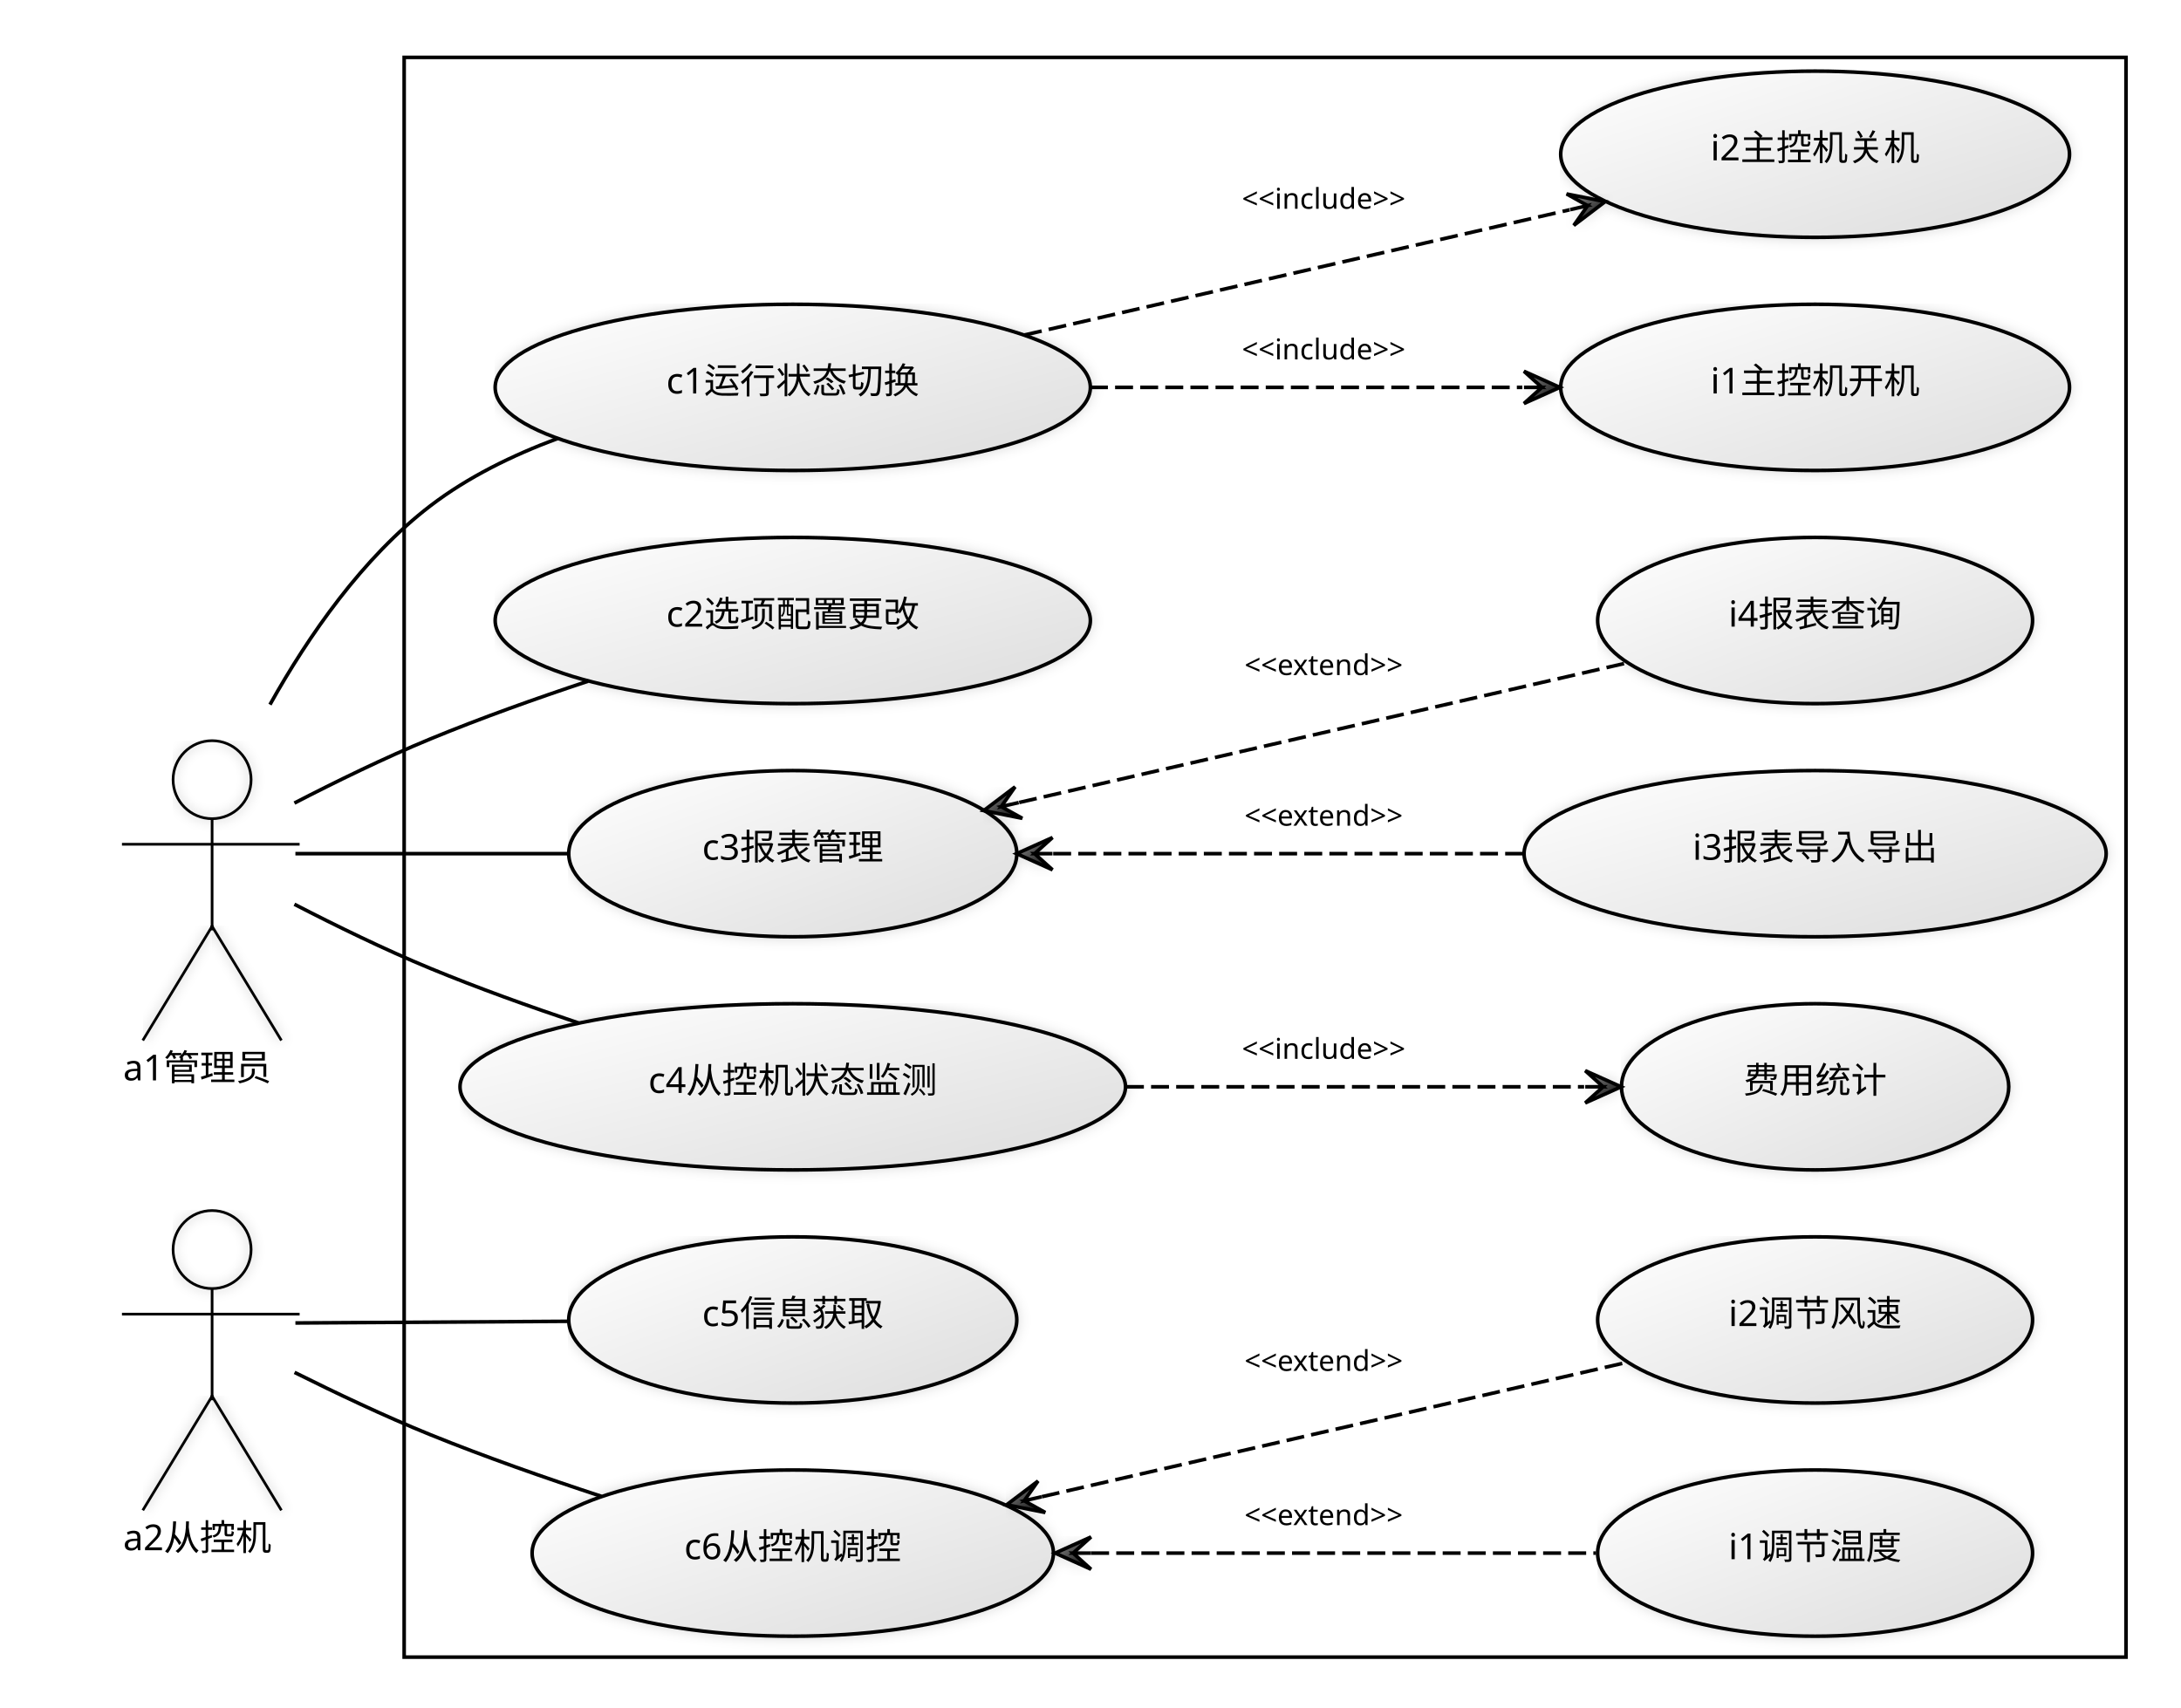
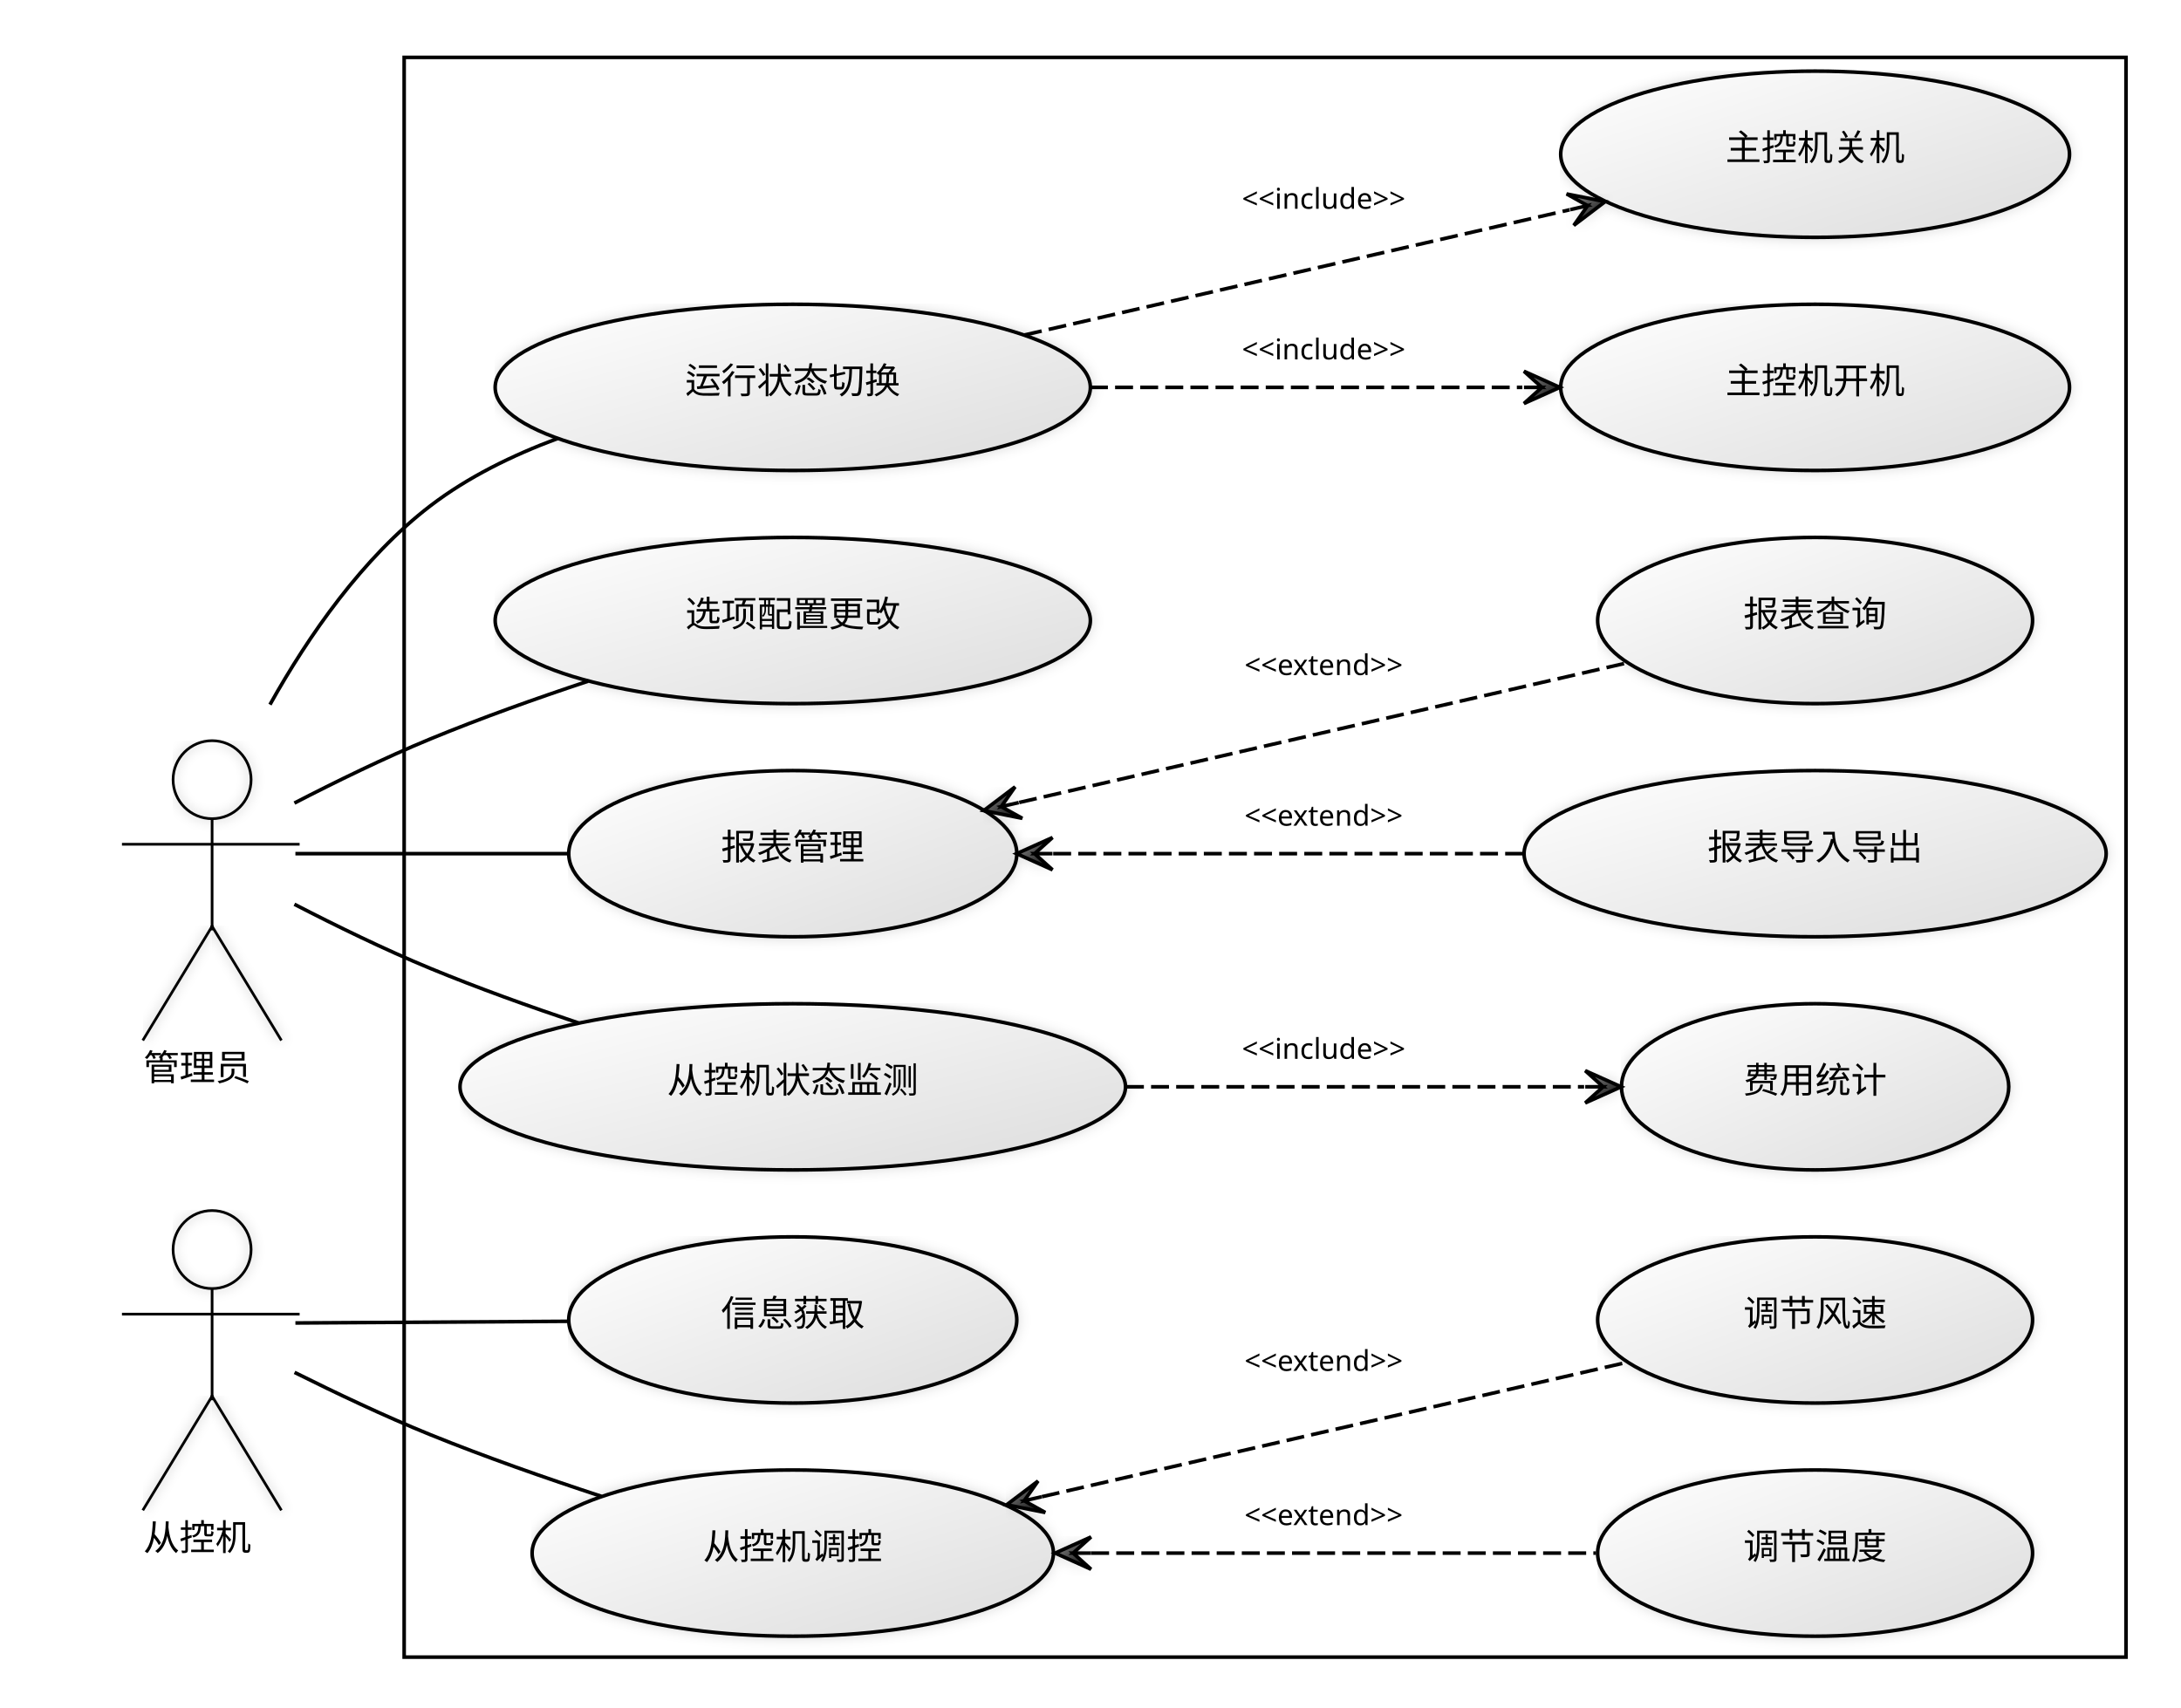
<svg xmlns="http://www.w3.org/2000/svg" width="608" height="476">
  <defs>
    <filter y="0" x="0" id="shadow" filterRes="100">
      <feGaussianBlur stdDeviation="2 2" />
    </filter>
    <linearGradient y2="100%" y1="0%" x2="100%" x1="0%" id="lightgrey">
      <stop stop-color="rgb(255,255,255)" offset="0%" />
      <stop stop-color="rgb(220,220,220)" offset="100%" />
    </linearGradient>
    <linearGradient y2="100%" y1="0%" x2="100%" x1="0%" id="black">
      <stop stop-color="rgb(150,150,150)" stop-opacity="2" offset="0%" />
      <stop stop-color="rgb(0,0,0)" stop-opacity="2" offset="100%" />
    </linearGradient>
  </defs>
  <g transform="scale(1) translate(4,472) " id="graph0" class="graph">
    <g id="clust1" class="cluster">
      <polygon id="svg_1" points="7,-22 7,-292 95,-292 95,-22 7,-22" fill="none" />
    </g>
    <g id="clust2" class="cluster">
      <polygon id="svg_2" points="15,-161 15,-284 87,-284 87,-161 15,-161" fill="none" />
-       <text id="svg_3" font-size="10px" font-family="Verdana" y="-170.8" x="51" text-anchor="middle">a1管理员</text>
+       <text id="svg_3" font-size="10px" font-family="Verdana" y="-170.8" x="51" text-anchor="middle">管理员</text>
    </g>
    <g id="clust3" class="cluster">
      <polygon id="svg_4" points="15,-30 15,-153 87,-153 87,-30 15,-30" fill="none" />
-       <text id="svg_5" font-size="10px" font-family="Verdana" y="-39.8" x="51" text-anchor="middle">a2从控机</text>
+       <text id="svg_5" font-size="10px" font-family="Verdana" y="-39.8" x="51" text-anchor="middle">从控机</text>
    </g>
    <g id="clust4" class="cluster">
      <polygon id="svg_6" points="116,-8 116,-460 592,-460 592,-8 116,-8" fill="none" />
    </g>
    <g id="node1" class="node">
      <g id="svg_7" transform="translate(30.75,-265.5) scale(0.75) " fill-rule="evenodd" fill="none">
        <g id="svg_8" stroke="#000000">
          <path id="svg_9" d="m32.5,29c8.008,0 14.5,-6.492 14.5,-14.5c0,-8.008 -6.492,-14.5 -14.5,-14.5c-8.008,0 -14.5,6.492 -14.5,14.5c0,8.008 6.492,14.5 14.5,14.5z" />
          <path id="svg_10" fill="none" stroke="black" stroke-opacity="0.3" filter="url(#shadow)" d="m32.5,29c8.008,0 14.5,-6.492 14.5,-14.5c0,-8.008 -6.492,-14.5 -14.5,-14.5c-8.008,0 -14.5,6.492 -14.5,14.5c0,8.008 6.492,14.5 14.5,14.5z" />
          <path id="svg_11" stroke-linecap="square" d="m-0.5,38.5l65.031,0" />
          <path id="svg_12" fill="none" stroke="black" stroke-opacity="0.3" stroke-linecap="square" filter="url(#shadow)" d="m-0.5,38.5l65.031,0" />
          <path id="svg_13" stroke-linecap="square" d="m32.5,69l25.5,42" />
          <path id="svg_14" fill="none" stroke="black" stroke-opacity="0.3" stroke-linecap="square" filter="url(#shadow)" d="m32.5,69l25.5,42" />
          <path id="svg_15" stroke-linecap="square" d="m32.5,69l-25.5,42" />
          <path id="svg_16" fill="none" stroke="black" stroke-opacity="0.3" stroke-linecap="square" filter="url(#shadow)" d="m32.5,69l-25.5,42" />
          <path id="svg_17" stroke-linecap="square" d="m32.5,29.5l0,40.5" />
          <path id="svg_18" fill="none" stroke="black" stroke-opacity="0.3" stroke-linecap="square" filter="url(#shadow)" d="m32.5,29.5l0,40.5" />
        </g>
      </g>
    </g>
    <g id="node3" class="node">
      <ellipse id="svg_19" fill-opacity="0.2" ry="23.17" rx="82.964" filter="url(#shadow)" fill="black" cy="-364" cx="217" />
      <ellipse id="svg_20" stroke="black" ry="23.17" rx="82.964" fill="url(#lightgrey)" cy="-364" cx="217" />
-       <text id="svg_21" font-size="10px" font-family="Verdana" y="-362.3" x="217" text-anchor="middle">c1运行状态切换</text>
+       <text id="svg_21" font-size="10px" font-family="Verdana" y="-362.3" x="217" text-anchor="middle">运行状态切换</text>
    </g>
    <g id="edge1" class="edge">
      <path id="svg_22" stroke="black" fill="none" d="m71.26,-275.56c10.758,-19.233 25.833,-40.972 44.74,-55.44c10.454,-7.999 22.937,-14.109 35.482,-18.76" />
      <path id="svg_23" stroke-opacity="0.1" stroke="{@stroke}" filter="url(#shadow)" fill="none" d="m71.26,-275.56c10.758,-19.233 25.833,-40.972 44.74,-55.44c10.454,-7.999 22.937,-14.109 35.482,-18.76" />
    </g>
    <g id="node4" class="node">
      <ellipse id="svg_24" fill-opacity="0.2" ry="23.17" rx="82.964" filter="url(#shadow)" fill="black" cy="-299" cx="217" />
      <ellipse id="svg_25" stroke="black" ry="23.17" rx="82.964" fill="url(#lightgrey)" cy="-299" cx="217" />
-       <text id="svg_26" font-size="10px" font-family="Verdana" y="-297.3" x="217" text-anchor="middle">c2选项配置更改</text>
+       <text id="svg_26" font-size="10px" font-family="Verdana" y="-297.3" x="217" text-anchor="middle">选项配置更改</text>
    </g>
    <g id="edge2" class="edge">
      <path id="svg_27" stroke="black" fill="none" d="m78.069,-248.108c11.459,-5.92 25.184,-12.634 37.931,-17.892c14.028,-5.786 29.471,-11.289 43.938,-16.084" />
      <path id="svg_28" stroke-opacity="0.1" stroke="{@stroke}" filter="url(#shadow)" fill="none" d="m78.069,-248.108c11.459,-5.92 25.184,-12.634 37.931,-17.892c14.028,-5.786 29.471,-11.289 43.938,-16.084" />
    </g>
    <g id="node5" class="node">
      <ellipse id="svg_29" fill-opacity="0.2" ry="23.17" rx="62.452" filter="url(#shadow)" fill="black" cy="-234" cx="217" />
      <ellipse id="svg_30" stroke="black" ry="23.17" rx="62.452" fill="url(#lightgrey)" cy="-234" cx="217" />
-       <text id="svg_31" font-size="10px" font-family="Verdana" y="-232.3" x="217" text-anchor="middle">c3报表管理</text>
+       <text id="svg_31" font-size="10px" font-family="Verdana" y="-232.3" x="217" text-anchor="middle">报表管理</text>
    </g>
    <g id="edge3" class="edge">
      <path id="svg_32" stroke="black" fill="none" d="m78.349,-234c20.554,0 49.94,0 76.286,0" />
      <path id="svg_33" stroke-opacity="0.1" stroke="{@stroke}" filter="url(#shadow)" fill="none" d="m78.349,-234c20.554,0 49.94,0 76.286,0" />
    </g>
    <g id="node6" class="node">
      <ellipse id="svg_34" fill-opacity="0.2" ry="23.17" rx="92.762" filter="url(#shadow)" fill="black" cy="-169" cx="217" />
      <ellipse id="svg_35" stroke="black" ry="23.17" rx="92.762" fill="url(#lightgrey)" cy="-169" cx="217" />
-       <text id="svg_36" font-size="10px" font-family="Verdana" y="-167.3" x="217" text-anchor="middle">c4从控机状态监测</text>
+       <text id="svg_36" font-size="10px" font-family="Verdana" y="-167.3" x="217" text-anchor="middle">从控机状态监测</text>
    </g>
    <g id="edge4" class="edge">
      <path id="svg_37" stroke="black" fill="none" d="m78.069,-219.892c11.459,5.92 25.184,12.634 37.931,17.892c13.183,5.437 27.616,10.625 41.313,15.21" />
      <path id="svg_38" stroke-opacity="0.1" stroke="{@stroke}" filter="url(#shadow)" fill="none" d="m78.069,-219.892c11.459,5.92 25.184,12.634 37.931,17.892c13.183,5.437 27.616,10.625 41.313,15.21" />
    </g>
    <g id="node2" class="node">
      <g id="svg_39" transform="translate(30.75,-134.5) scale(0.75) " fill-rule="evenodd" fill="none">
        <g id="svg_40" stroke="#000000">
          <path id="svg_41" d="m32.5,29c8.008,0 14.5,-6.492 14.5,-14.5c0,-8.008 -6.492,-14.5 -14.5,-14.5c-8.008,0 -14.5,6.492 -14.5,14.5c0,8.008 6.492,14.5 14.5,14.5z" />
          <path id="svg_42" fill="none" stroke="black" stroke-opacity="0.3" filter="url(#shadow)" d="m32.5,29c8.008,0 14.5,-6.492 14.5,-14.5c0,-8.008 -6.492,-14.5 -14.5,-14.5c-8.008,0 -14.5,6.492 -14.5,14.5c0,8.008 6.492,14.5 14.5,14.5z" />
          <path id="svg_43" stroke-linecap="square" d="m-0.5,38.5l65.031,0" />
          <path id="svg_44" fill="none" stroke="black" stroke-opacity="0.3" stroke-linecap="square" filter="url(#shadow)" d="m-0.5,38.5l65.031,0" />
          <path id="svg_45" stroke-linecap="square" d="m32.5,69l25.5,42" />
          <path id="svg_46" fill="none" stroke="black" stroke-opacity="0.3" stroke-linecap="square" filter="url(#shadow)" d="m32.5,69l25.5,42" />
          <path id="svg_47" stroke-linecap="square" d="m32.5,69l-25.5,42" />
          <path id="svg_48" fill="none" stroke="black" stroke-opacity="0.3" stroke-linecap="square" filter="url(#shadow)" d="m32.5,69l-25.5,42" />
          <path id="svg_49" stroke-linecap="square" d="m32.5,29.5l0,40.5" />
          <path id="svg_50" fill="none" stroke="black" stroke-opacity="0.3" stroke-linecap="square" filter="url(#shadow)" d="m32.5,29.5l0,40.5" />
        </g>
      </g>
    </g>
    <g id="node12" class="node">
      <ellipse id="svg_51" fill-opacity="0.2" ry="23.17" rx="62.452" filter="url(#shadow)" fill="black" cy="-104" cx="217" />
      <ellipse id="svg_52" stroke="black" ry="23.17" rx="62.452" fill="url(#lightgrey)" cy="-104" cx="217" />
-       <text id="svg_53" font-size="10px" font-family="Verdana" y="-102.3" x="217" text-anchor="middle">c5信息获取</text>
+       <text id="svg_53" font-size="10px" font-family="Verdana" y="-102.3" x="217" text-anchor="middle">信息获取</text>
    </g>
    <g id="edge5" class="edge">
      <path id="svg_54" stroke="black" fill="none" d="m78.349,-103.161c20.554,-0.125 49.94,-0.304 76.286,-0.465" />
      <path id="svg_55" stroke-opacity="0.1" stroke="{@stroke}" filter="url(#shadow)" fill="none" d="m78.349,-103.161c20.554,-0.125 49.94,-0.304 76.286,-0.465" />
    </g>
    <g id="node13" class="node">
      <ellipse id="svg_56" fill-opacity="0.2" ry="23.17" rx="72.664" filter="url(#shadow)" fill="black" cy="-39" cx="217" />
      <ellipse id="svg_57" stroke="black" ry="23.17" rx="72.664" fill="url(#lightgrey)" cy="-39" cx="217" />
-       <text id="svg_58" font-size="10px" font-family="Verdana" y="-37.3" x="217" text-anchor="middle">c6从控机调控</text>
+       <text id="svg_58" font-size="10px" font-family="Verdana" y="-37.3" x="217" text-anchor="middle">从控机调控</text>
    </g>
    <g id="edge6" class="edge">
      <path id="svg_59" stroke="black" fill="none" d="m78.113,-89.382c11.466,5.726 25.186,12.237 37.887,17.383c15.25,6.178 32.137,12.091 47.625,17.161" />
      <path id="svg_60" stroke-opacity="0.1" stroke="{@stroke}" filter="url(#shadow)" fill="none" d="m78.113,-89.382c11.466,5.726 25.186,12.237 37.887,17.383c15.25,6.178 32.137,12.091 47.625,17.161" />
    </g>
    <g id="node7" class="node">
      <ellipse id="svg_61" fill-opacity="0.2" ry="23.17" rx="70.922" filter="url(#shadow)" fill="black" cy="-364" cx="502" />
      <ellipse id="svg_62" stroke="black" ry="23.17" rx="70.922" fill="url(#lightgrey)" cy="-364" cx="502" />
-       <text id="svg_63" font-size="10px" font-family="Verdana" y="-362.3" x="502" text-anchor="middle">i1主控机开机</text>
+       <text id="svg_63" font-size="10px" font-family="Verdana" y="-362.3" x="502" text-anchor="middle">主控机开机</text>
    </g>
    <g id="edge7" class="edge">
      <path id="svg_64" stroke-dasharray="5,2" stroke="black" fill="none" d="m299.855,-364c37.901,0 82.789,0 120.535,0" />
      <path id="svg_65" stroke-opacity="0.1" stroke-dasharray="5,2" stroke="{@stroke}" filter="url(#shadow)" fill="none" d="m299.855,-364c37.901,0 82.789,0 120.535,0" />
      <polygon id="svg_66" fill-opacity="0.2" points="430.835,-364 420.835,-368.5 425.835,-364 420.835,-364 420.835,-364 420.835,-364 425.835,-364 420.835,-359.5 430.835,-364 430.835,-364" filter="url(#shadow)" fill="black" />
      <polygon id="svg_67" stroke="black" points="430.835,-364 420.835,-368.5 425.835,-364 420.835,-364 420.835,-364 420.835,-364 425.835,-364 420.835,-359.5 430.835,-364 430.835,-364" fill="url(#black)" />
      <text id="svg_68" font-size="8px" font-family="Verdana" y="-371.8" x="365" text-anchor="middle">&lt;&lt;include&gt;&gt;</text>
    </g>
    <g id="node8" class="node">
      <ellipse id="svg_69" fill-opacity="0.2" ry="23.17" rx="70.922" filter="url(#shadow)" fill="black" cy="-429" cx="502" />
      <ellipse id="svg_70" stroke="black" ry="23.17" rx="70.922" fill="url(#lightgrey)" cy="-429" cx="502" />
-       <text id="svg_71" font-size="10px" font-family="Verdana" y="-427.3" x="502" text-anchor="middle">i2主控机关机</text>
+       <text id="svg_71" font-size="10px" font-family="Verdana" y="-427.3" x="502" text-anchor="middle">主控机关机</text>
    </g>
    <g id="edge8" class="edge">
      <path id="svg_72" stroke-dasharray="5,2" stroke="black" fill="none" d="m281.511,-378.587c45.243,-10.392 105.957,-24.337 152.061,-34.926" />
      <path id="svg_73" stroke-opacity="0.1" stroke-dasharray="5,2" stroke="{@stroke}" filter="url(#shadow)" fill="none" d="m281.511,-378.587c45.243,-10.392 105.957,-24.337 152.061,-34.926" />
      <polygon id="svg_74" fill-opacity="0.2" points="443.472,-415.787 432.719,-417.934 438.599,-414.668 433.726,-413.548 433.726,-413.548 433.726,-413.548 438.599,-414.668 434.733,-409.163 443.472,-415.787 443.472,-415.787" filter="url(#shadow)" fill="black" />
      <polygon id="svg_75" stroke="black" points="443.472,-415.787 432.719,-417.934 438.599,-414.668 433.726,-413.548 433.726,-413.548 433.726,-413.548 438.599,-414.668 434.733,-409.163 443.472,-415.787 443.472,-415.787" fill="url(#black)" />
      <text id="svg_76" font-size="8px" font-family="Verdana" y="-413.8" x="365" text-anchor="middle">&lt;&lt;include&gt;&gt;</text>
    </g>
    <g id="node9" class="node">
      <ellipse id="svg_77" fill-opacity="0.2" ry="23.17" rx="81.135" filter="url(#shadow)" fill="black" cy="-234" cx="502" />
      <ellipse id="svg_78" stroke="black" ry="23.17" rx="81.135" fill="url(#lightgrey)" cy="-234" cx="502" />
-       <text id="svg_79" font-size="10px" font-family="Verdana" y="-232.3" x="502" text-anchor="middle">i3报表导入导出</text>
+       <text id="svg_79" font-size="10px" font-family="Verdana" y="-232.3" x="502" text-anchor="middle">报表导入导出</text>
    </g>
    <g id="edge9" class="edge">
      <path id="svg_80" stroke-dasharray="5,2" stroke="black" fill="none" d="m289.596,-234c39.926,0 89.768,0 131.028,0" />
      <path id="svg_81" stroke-opacity="0.1" stroke-dasharray="5,2" stroke="{@stroke}" filter="url(#shadow)" fill="none" d="m289.596,-234c39.926,0 89.768,0 131.028,0" />
      <polygon id="svg_82" fill-opacity="0.2" points="279.407,-234 289.407,-229.5 284.407,-234 289.407,-234 289.407,-234 289.407,-234 284.407,-234 289.407,-238.5 279.407,-234 279.407,-234" filter="url(#shadow)" fill="black" />
      <polygon id="svg_83" stroke="black" points="279.407,-234 289.407,-229.5 284.407,-234 289.407,-234 289.407,-234 289.407,-234 284.407,-234 289.407,-238.5 279.407,-234 279.407,-234" fill="url(#black)" />
      <text id="svg_84" font-size="8px" font-family="Verdana" y="-241.8" x="365" text-anchor="middle">&lt;&lt;extend&gt;&gt;</text>
    </g>
    <g id="node10" class="node">
      <ellipse id="svg_85" fill-opacity="0.2" ry="23.17" rx="60.623" filter="url(#shadow)" fill="black" cy="-299" cx="502" />
      <ellipse id="svg_86" stroke="black" ry="23.17" rx="60.623" fill="url(#lightgrey)" cy="-299" cx="502" />
-       <text id="svg_87" font-size="10px" font-family="Verdana" y="-297.3" x="502" text-anchor="middle">i4报表查询</text>
+       <text id="svg_87" font-size="10px" font-family="Verdana" y="-297.3" x="502" text-anchor="middle">报表查询</text>
    </g>
    <g id="edge10" class="edge">
      <path id="svg_88" stroke-dasharray="5,2" stroke="black" fill="none" d="m280.114,-248.266c50.796,-11.667 121.772,-27.969 169.432,-38.916" />
      <path id="svg_89" stroke-opacity="0.1" stroke-dasharray="5,2" stroke="{@stroke}" filter="url(#shadow)" fill="none" d="m280.114,-248.266c50.796,-11.667 121.772,-27.969 169.432,-38.916" />
      <polygon id="svg_90" fill-opacity="0.2" points="270.236,-245.998 280.99,-243.851 275.109,-247.117 279.983,-248.236 279.983,-248.236 279.983,-248.236 275.109,-247.117 278.975,-252.622 270.236,-245.998 270.236,-245.998" filter="url(#shadow)" fill="black" />
      <polygon id="svg_91" stroke="black" points="270.236,-245.998 280.99,-243.851 275.109,-247.117 279.983,-248.236 279.983,-248.236 279.983,-248.236 275.109,-247.117 278.975,-252.622 270.236,-245.998 270.236,-245.998" fill="url(#black)" />
      <text id="svg_92" font-size="8px" font-family="Verdana" y="-283.8" x="365" text-anchor="middle">&lt;&lt;extend&gt;&gt;</text>
    </g>
    <g id="node11" class="node">
      <ellipse id="svg_93" fill-opacity="0.2" ry="23.17" rx="53.981" filter="url(#shadow)" fill="black" cy="-169" cx="502" />
      <ellipse id="svg_94" stroke="black" ry="23.17" rx="53.981" fill="url(#lightgrey)" cy="-169" cx="502" />
      <text id="svg_95" font-size="10px" font-family="Verdana" y="-167.3" x="502" text-anchor="middle">费用统计</text>
    </g>
    <g id="edge11" class="edge">
      <path id="svg_96" stroke-dasharray="5,2" stroke="black" fill="none" d="m309.882,-169c41.75,0 90.098,0 127.719,0" />
      <path id="svg_97" stroke-opacity="0.1" stroke-dasharray="5,2" stroke="{@stroke}" filter="url(#shadow)" fill="none" d="m309.882,-169c41.75,0 90.098,0 127.719,0" />
      <polygon id="svg_98" fill-opacity="0.2" points="447.914,-169 437.914,-173.5 442.914,-169 437.914,-169 437.914,-169 437.914,-169 442.914,-169 437.914,-164.5 447.914,-169 447.914,-169" filter="url(#shadow)" fill="black" />
      <polygon id="svg_99" stroke="black" points="447.914,-169 437.914,-173.5 442.914,-169 437.914,-169 437.914,-169 437.914,-169 442.914,-169 437.914,-164.5 447.914,-169 447.914,-169" fill="url(#black)" />
      <text id="svg_100" font-size="8px" font-family="Verdana" y="-176.8" x="365" text-anchor="middle">&lt;&lt;include&gt;&gt;</text>
    </g>
    <g id="node14" class="node">
      <ellipse id="svg_101" fill-opacity="0.2" ry="23.17" rx="60.623" filter="url(#shadow)" fill="black" cy="-39" cx="502" />
      <ellipse id="svg_102" stroke="black" ry="23.17" rx="60.623" fill="url(#lightgrey)" cy="-39" cx="502" />
-       <text id="svg_103" font-size="10px" font-family="Verdana" y="-37.3" x="502" text-anchor="middle">i1调节温度</text>
+       <text id="svg_103" font-size="10px" font-family="Verdana" y="-37.3" x="502" text-anchor="middle">调节温度</text>
    </g>
    <g id="edge12" class="edge">
      <path id="svg_104" stroke-dasharray="5,2" stroke="black" fill="none" d="m300.178,-39c45.004,0 99.784,0 140.755,0" />
      <path id="svg_105" stroke-opacity="0.1" stroke-dasharray="5,2" stroke="{@stroke}" filter="url(#shadow)" fill="none" d="m300.178,-39c45.004,0 99.784,0 140.755,0" />
      <polygon id="svg_106" fill-opacity="0.2" points="290.145,-39 300.145,-34.5 295.145,-39 300.145,-39 300.145,-39 300.145,-39 295.145,-39 300.145,-43.5 290.145,-39 290.145,-39" filter="url(#shadow)" fill="black" />
      <polygon id="svg_107" stroke="black" points="290.145,-39 300.145,-34.5 295.145,-39 300.145,-39 300.145,-39 300.145,-39 295.145,-39 300.145,-43.5 290.145,-39 290.145,-39" fill="url(#black)" />
      <text id="svg_108" font-size="8px" font-family="Verdana" y="-46.8" x="365" text-anchor="middle">&lt;&lt;extend&gt;&gt;</text>
    </g>
    <g id="node15" class="node">
      <ellipse id="svg_109" fill-opacity="0.2" ry="23.17" rx="60.623" filter="url(#shadow)" fill="black" cy="-104" cx="502" />
      <ellipse id="svg_110" stroke="black" ry="23.17" rx="60.623" fill="url(#lightgrey)" cy="-104" cx="502" />
-       <text id="svg_111" font-size="10px" font-family="Verdana" y="-102.3" x="502" text-anchor="middle">i2调节风速</text>
+       <text id="svg_111" font-size="10px" font-family="Verdana" y="-102.3" x="502" text-anchor="middle">调节风速</text>
    </g>
    <g id="edge13" class="edge">
      <path id="svg_112" stroke-dasharray="5,2" stroke="black" fill="none" d="m286.448,-54.721c50.239,-11.539 117.406,-26.966 163.116,-37.465" />
      <path id="svg_113" stroke-opacity="0.1" stroke-dasharray="5,2" stroke="{@stroke}" filter="url(#shadow)" fill="none" d="m286.448,-54.721c50.239,-11.539 117.406,-26.966 163.116,-37.465" />
      <polygon id="svg_114" fill-opacity="0.2" points="276.638,-52.468 287.391,-50.321 281.511,-53.587 286.384,-54.707 286.384,-54.707 286.384,-54.707 281.511,-53.587 285.377,-59.093 276.638,-52.468 276.638,-52.468" filter="url(#shadow)" fill="black" />
      <polygon id="svg_115" stroke="black" points="276.638,-52.468 287.391,-50.321 281.511,-53.587 286.384,-54.707 286.384,-54.707 286.384,-54.707 281.511,-53.587 285.377,-59.093 276.638,-52.468 276.638,-52.468" fill="url(#black)" />
      <text id="svg_116" font-size="8px" font-family="Verdana" y="-89.8" x="365" text-anchor="middle">&lt;&lt;extend&gt;&gt;</text>
    </g>
    <rect id="svg_118" height="446" width="480" y="-456" x="108.667" fill-opacity="0" stroke="#000000" fill="#000000" />
  </g>
</svg>
